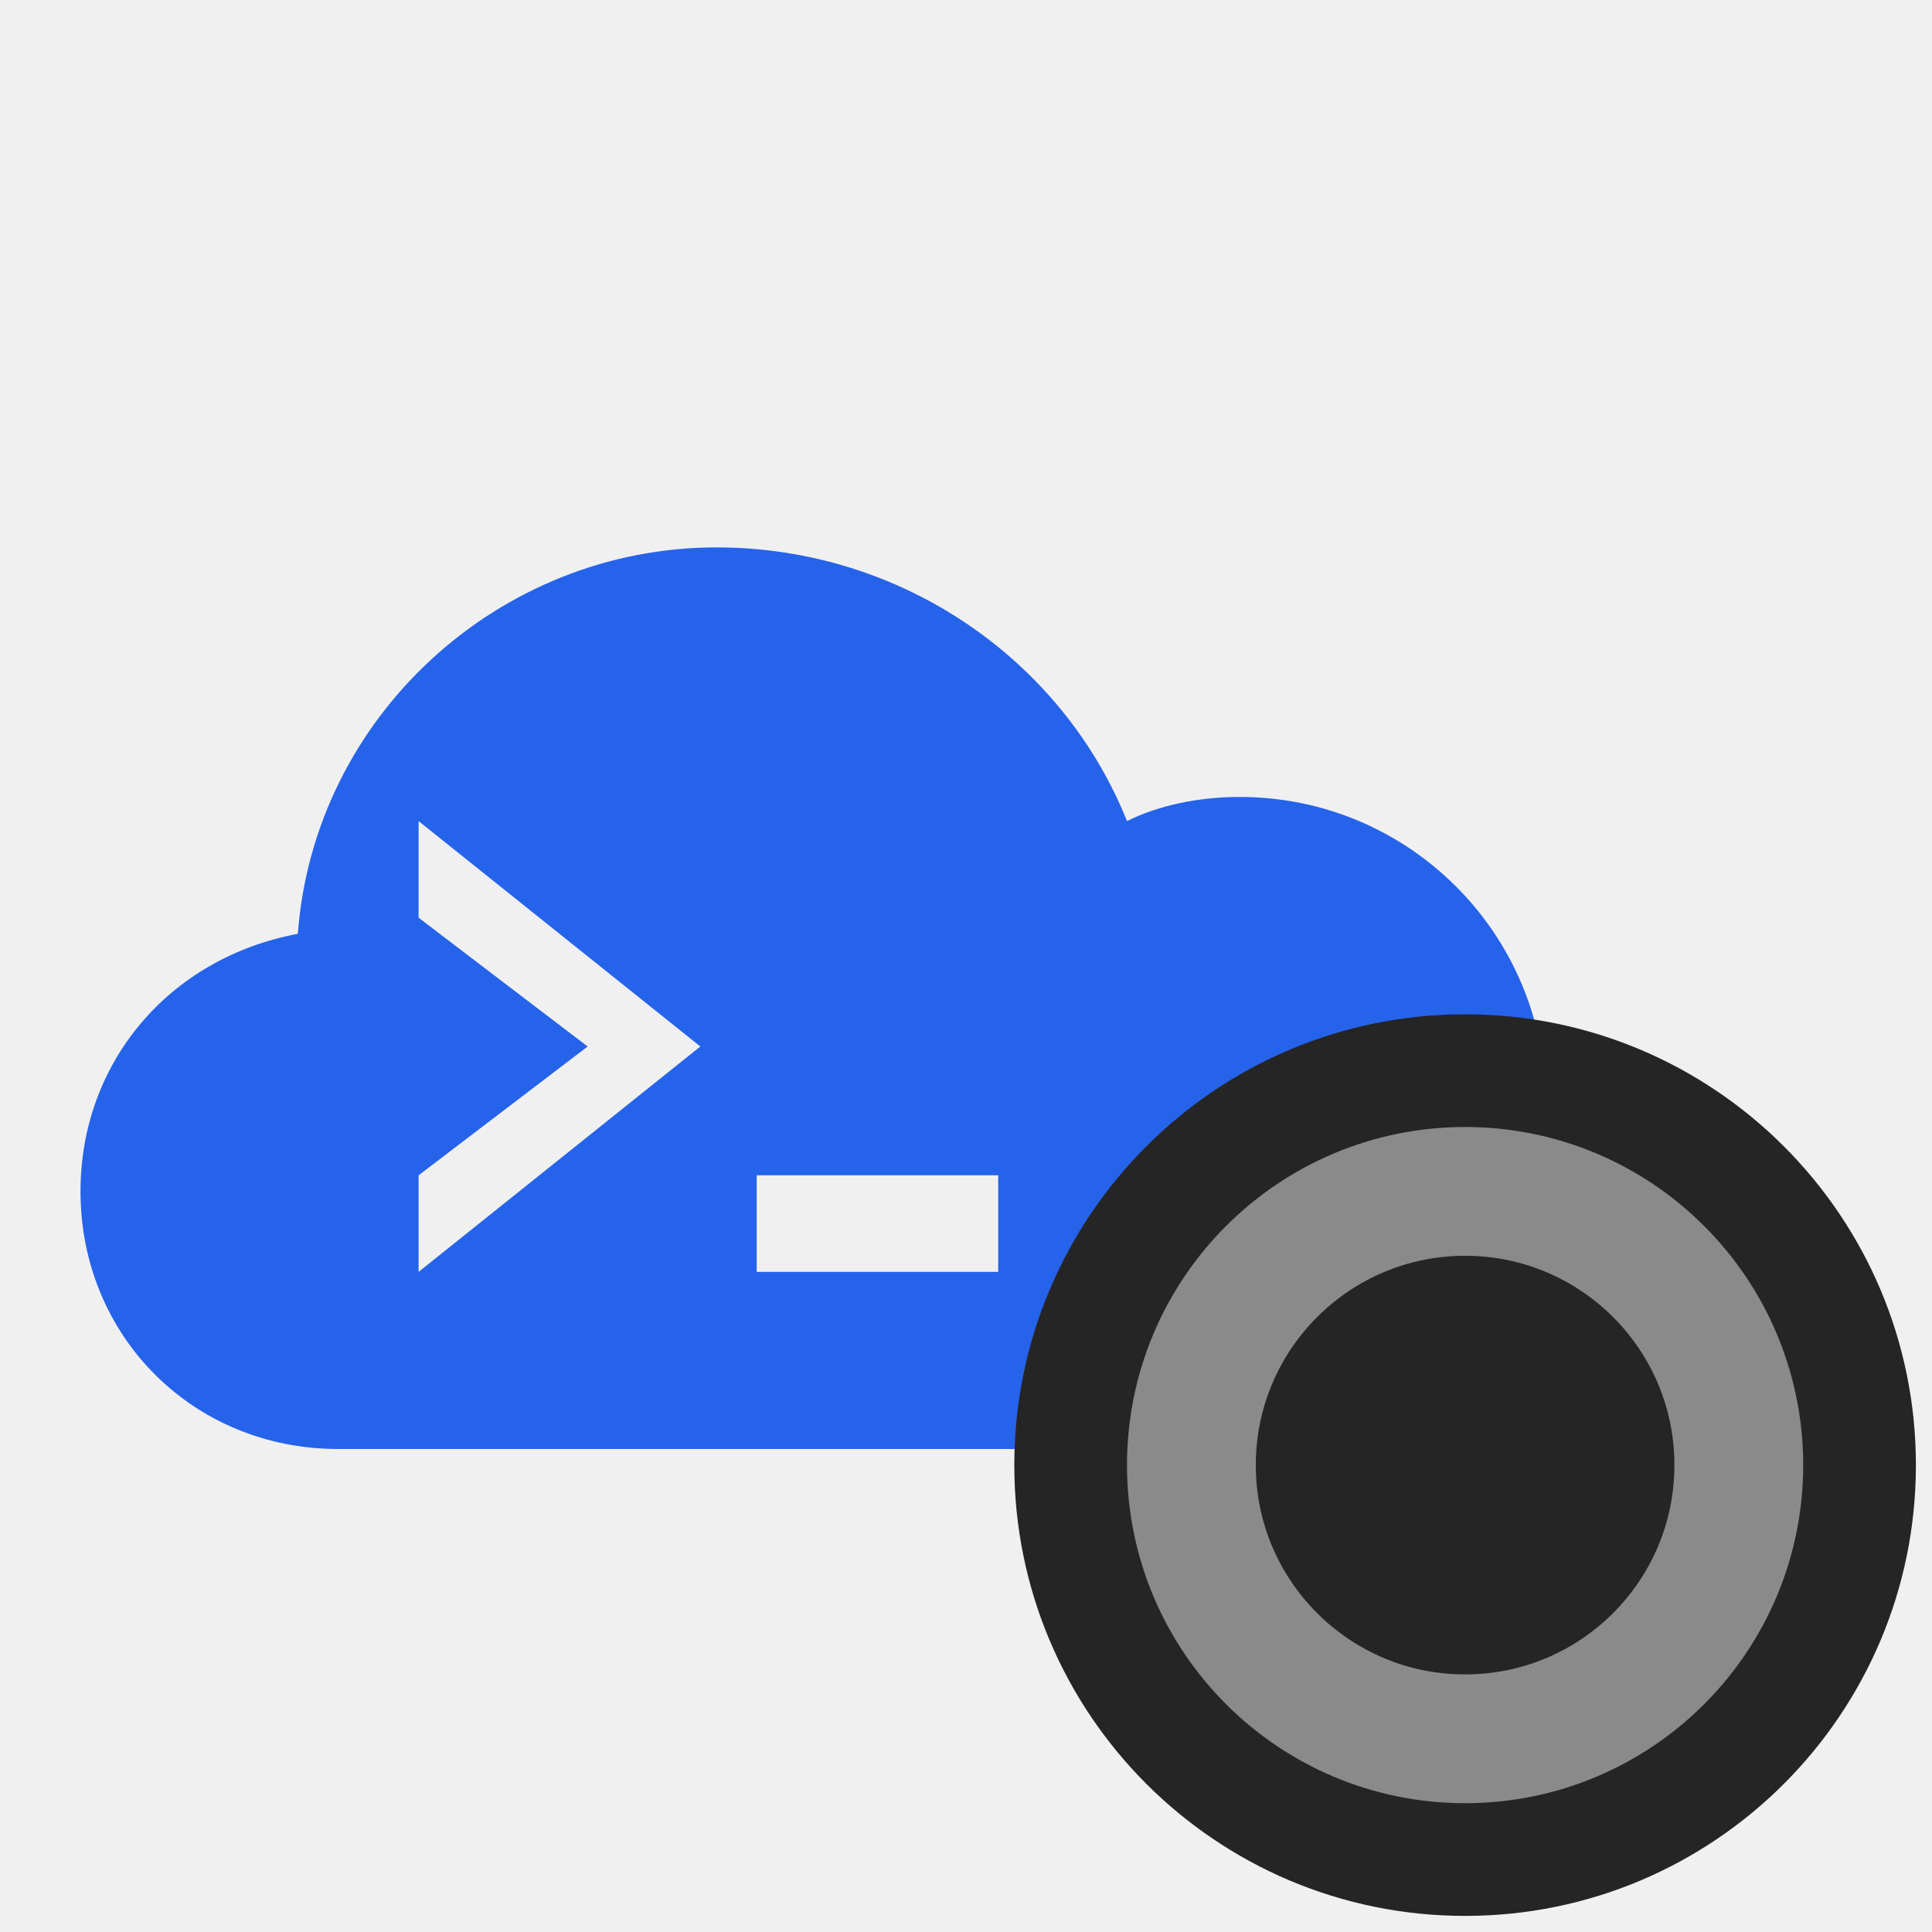
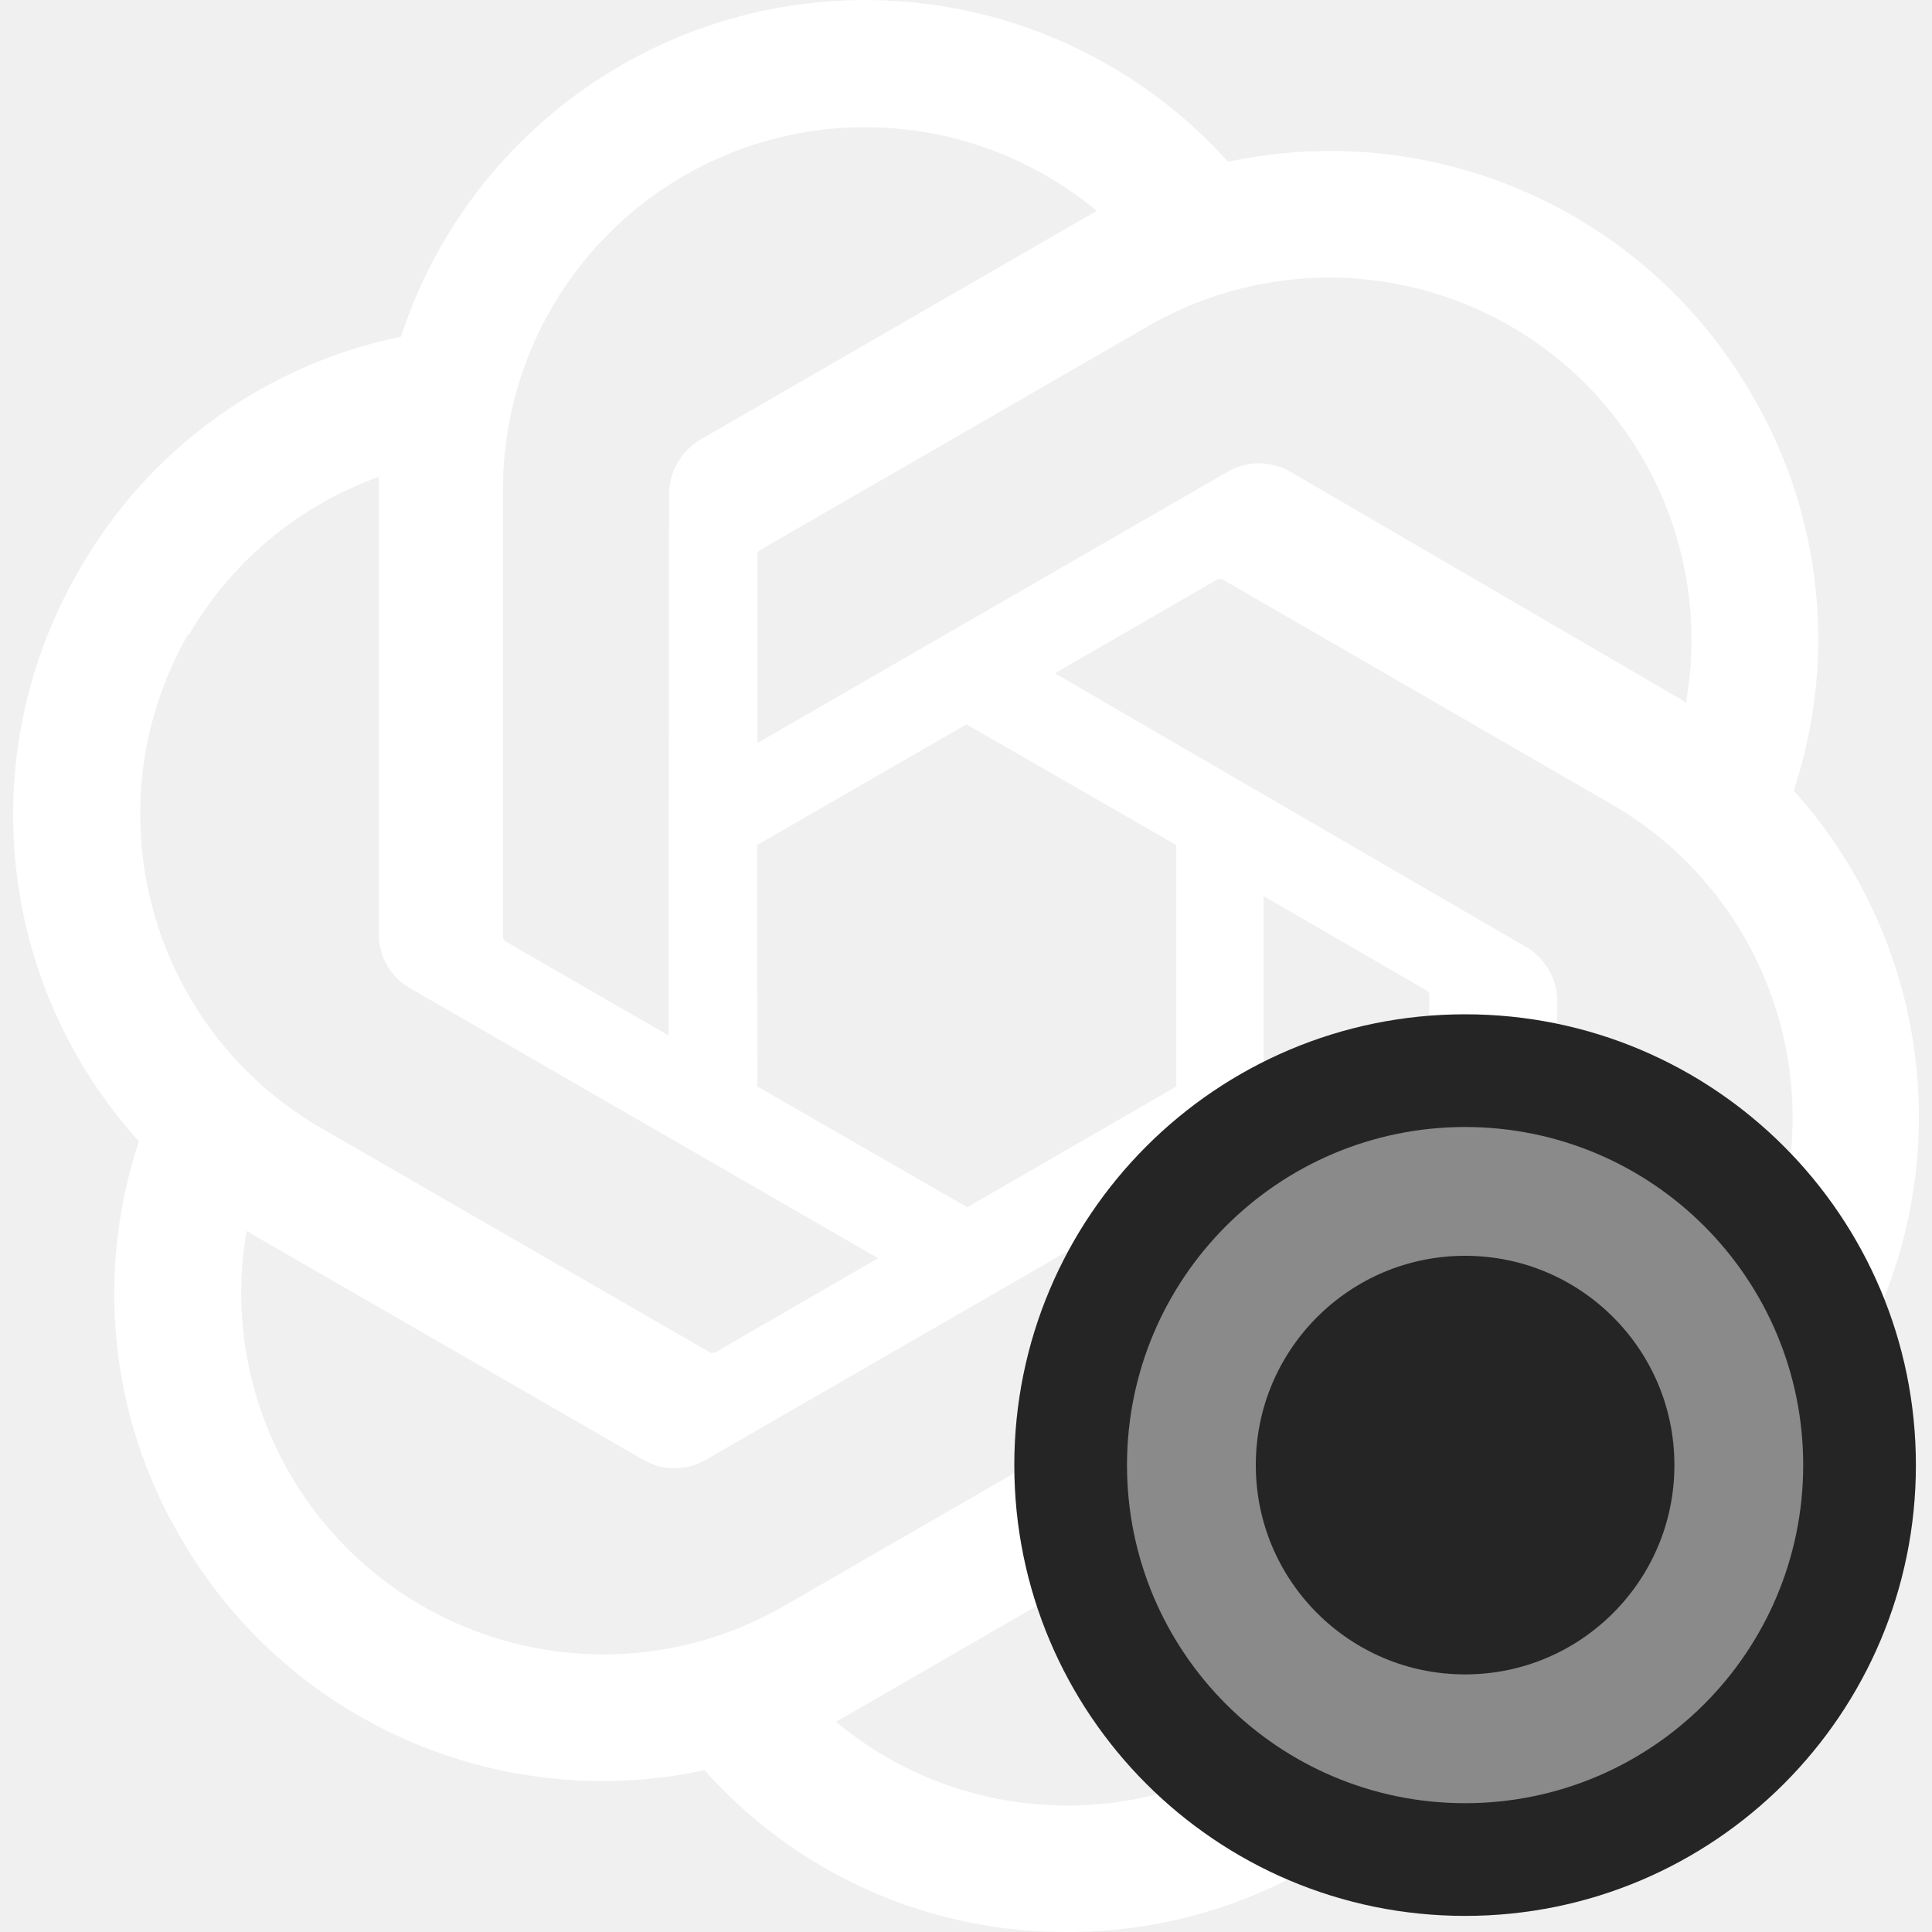
- <svg xmlns="http://www.w3.org/2000/svg" width="16" height="16" fill="#2563EB" role="img" viewBox="0 0 24 24">
-   <path fill-rule="evenodd" clip-rule="evenodd" d="M4.2 18C2.4 18 1 16.6 1 14.8c0-1.6 1.1-2.9 2.7-3.2C3.9 8.9 6.2 6.8 8.9 6.8c2.3 0 4.3 1.4 5.1 3.4.4-.2.9-.3 1.4-.3 2.1 0 3.8 1.7 3.8 3.8 0 2.1-1.6 3.9-3.6 4.3V18H4.2ZM5.2 10.2v1.2L7.3 13l-2.1 1.6v1.2L8.7 13l-3.5-2.8ZM9.4 14.6v1.2h3V14.6h-3Z" />
+ <svg xmlns="http://www.w3.org/2000/svg" width="16" height="16" fill="#FFFFFF" role="img" viewBox="0 0 24 24">
+   <path d="M22.282 9.821a5.985 5.985 0 0 0-.516-4.911 6.046 6.046 0 0 0-6.51-2.9A6.065 6.065 0 0 0 4.981 4.182a5.985 5.985 0 0 0-3.998 2.9 6.046 6.046 0 0 0 .743 7.097 5.98 5.98 0 0 0 .511 4.911 6.051 6.051 0 0 0 6.515 2.9A5.985 5.985 0 0 0 13.26 24a6.056 6.056 0 0 0 5.772-4.206 5.989 5.989 0 0 0 3.998-2.9 6.056 6.056 0 0 0-.748-7.073zm-9.022 12.608a4.476 4.476 0 0 1-2.876-1.041l.142-.08 4.778-2.758a.795.795 0 0 0 .393-.681v-6.737l2.02 1.169a.071.071 0 0 1 .038.052v5.583a4.504 4.504 0 0 1-4.495 4.494zm-9.661-4.125a4.471 4.471 0 0 1-.535-3.014l.142.085 4.783 2.758a.771.771 0 0 0 .781 0l5.843-3.369v2.332a.08.08 0 0 1-.033.061L9.74 19.95a4.499 4.499 0 0 1-6.141-1.646zM2.341 7.896a4.485 4.485 0 0 1 2.365-1.973V11.6a.766.766 0 0 0 .388.676l5.814 3.354-2.02 1.169a.076.076 0 0 1-.071 0l-4.83-2.787A4.504 4.504 0 0 1 2.341 7.872zm16.596 3.856L13.104 8.364 15.119 7.2a.076.076 0 0 1 .071 0l4.83 2.791a4.494 4.494 0 0 1-.676 8.104v-5.677a.79.79 0 0 0-.407-.667zm2.011-3.023l-.142-.085-4.774-2.782a.776.776 0 0 0-.785 0L9.409 9.23V6.897a.066.066 0 0 1 .028-.061l4.83-2.787a4.499 4.499 0 0 1 6.68 4.66zM8.306 12.863l-2.02-1.164a.08.08 0 0 1-.038-.057V6.074a4.499 4.499 0 0 1 7.376-3.454l-.142.081L8.704 5.459a.795.795 0 0 0-.393.681zm1.098-2.365l2.602-1.5 2.607 1.5v2.999l-2.597 1.5-2.607-1.5Z" />
  <circle cx="18.2" cy="18.2" r="5.6" fill="#252526" />
  <circle cx="18.2" cy="18.2" r="3.4" fill="none" stroke="#8a8a8a" stroke-width="1.6" />
</svg>
